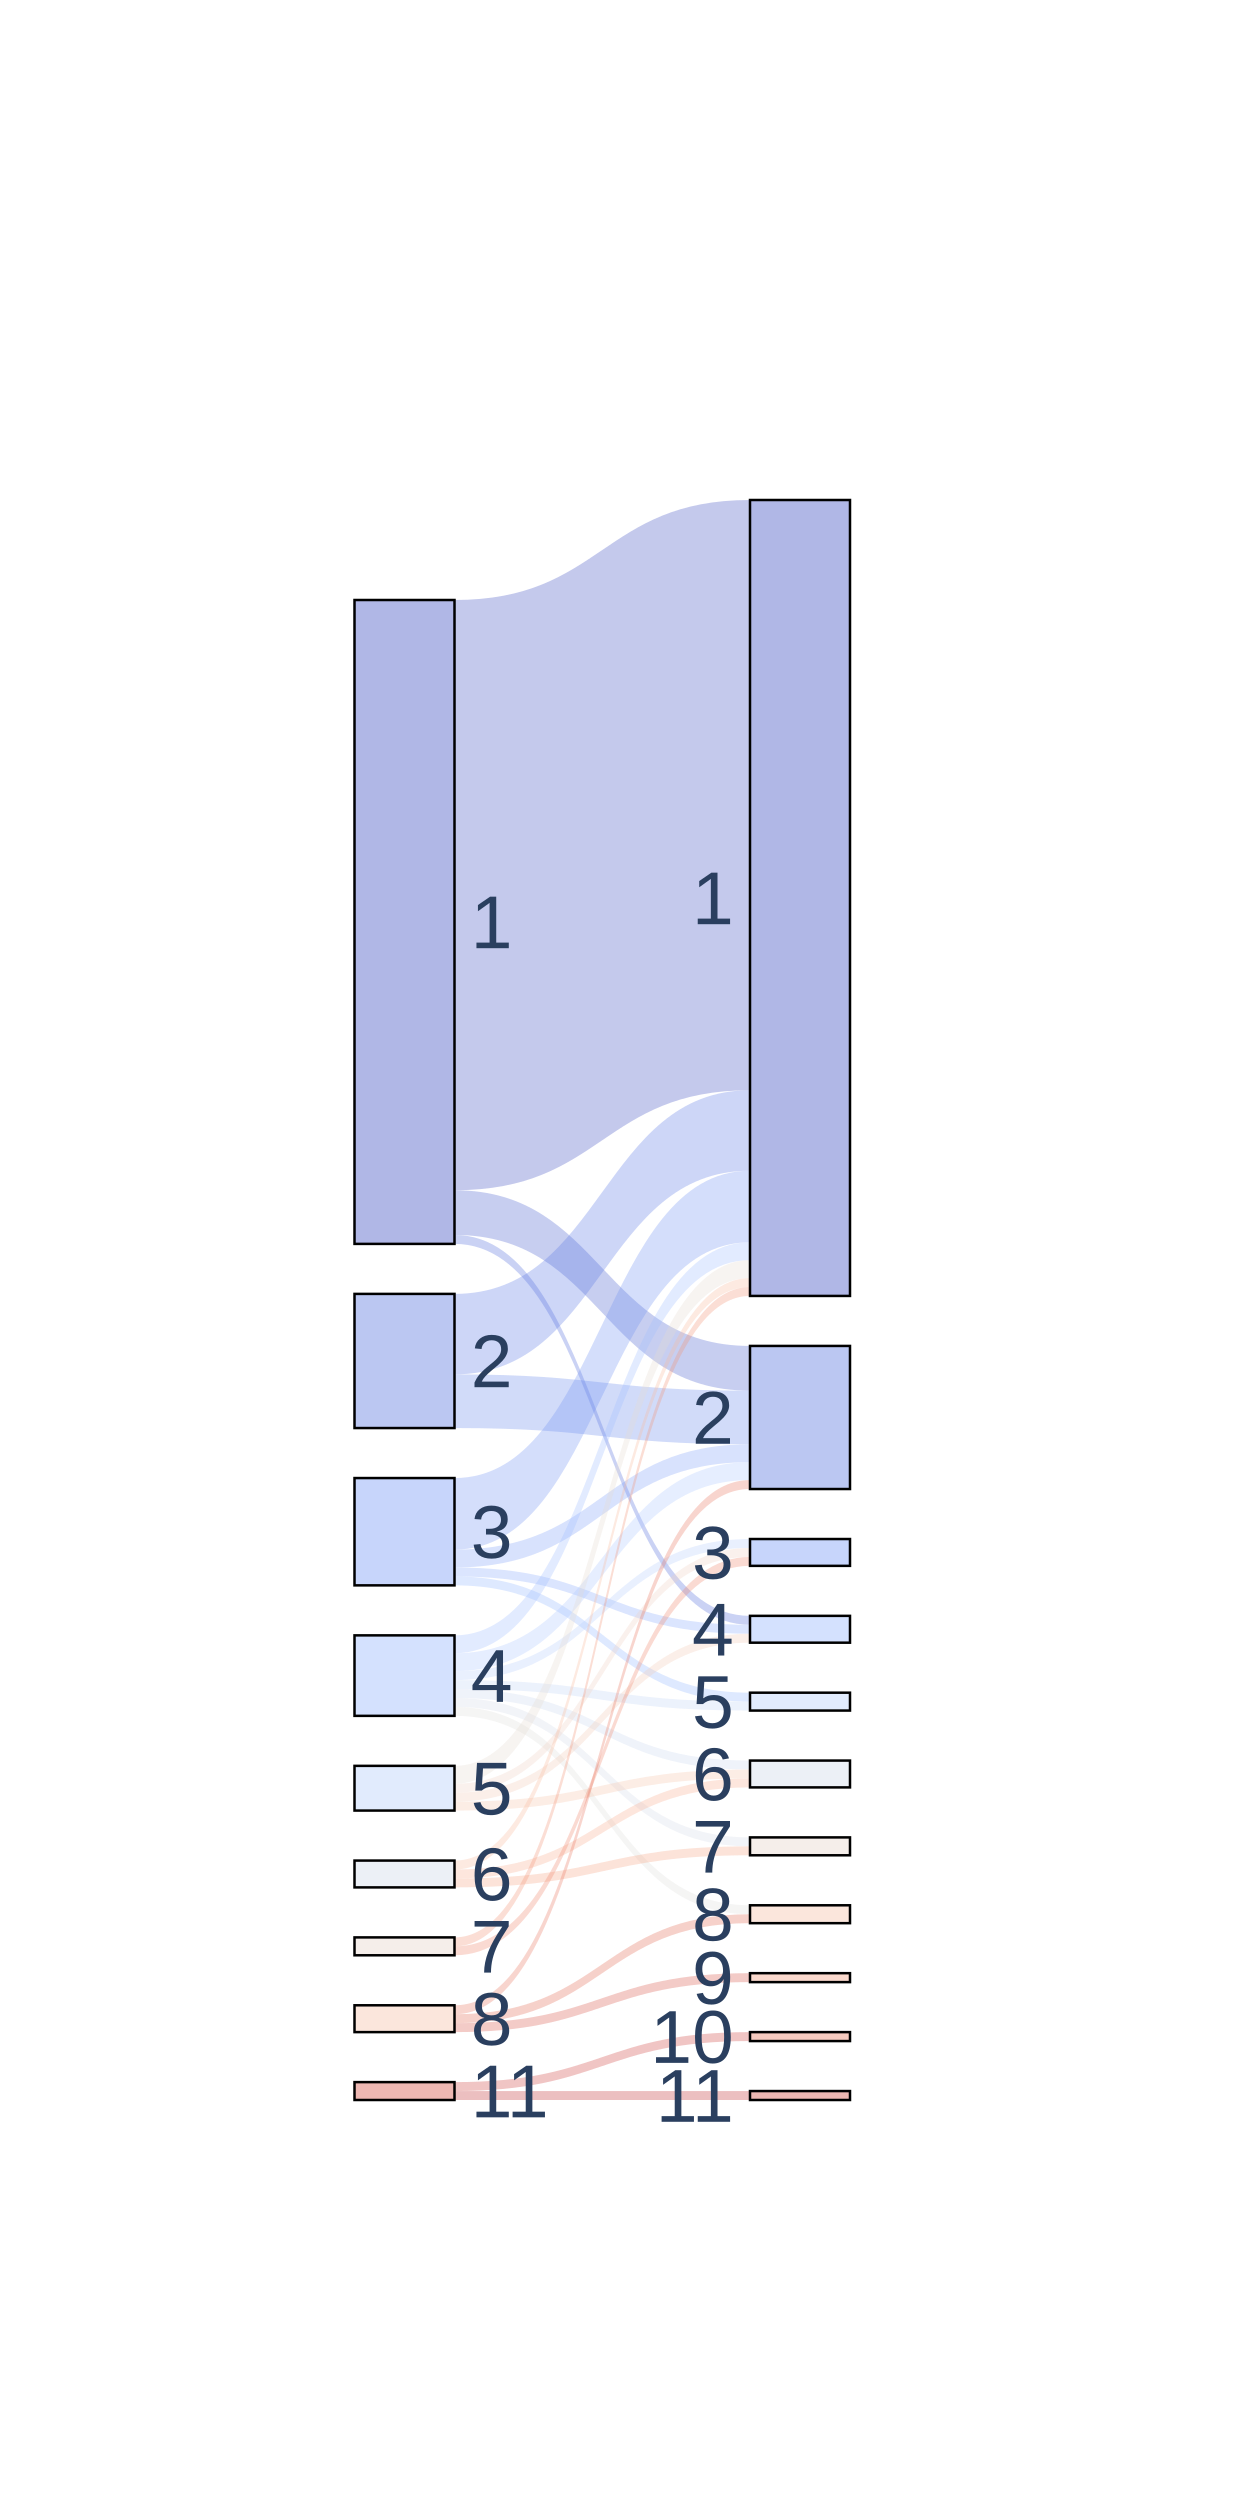
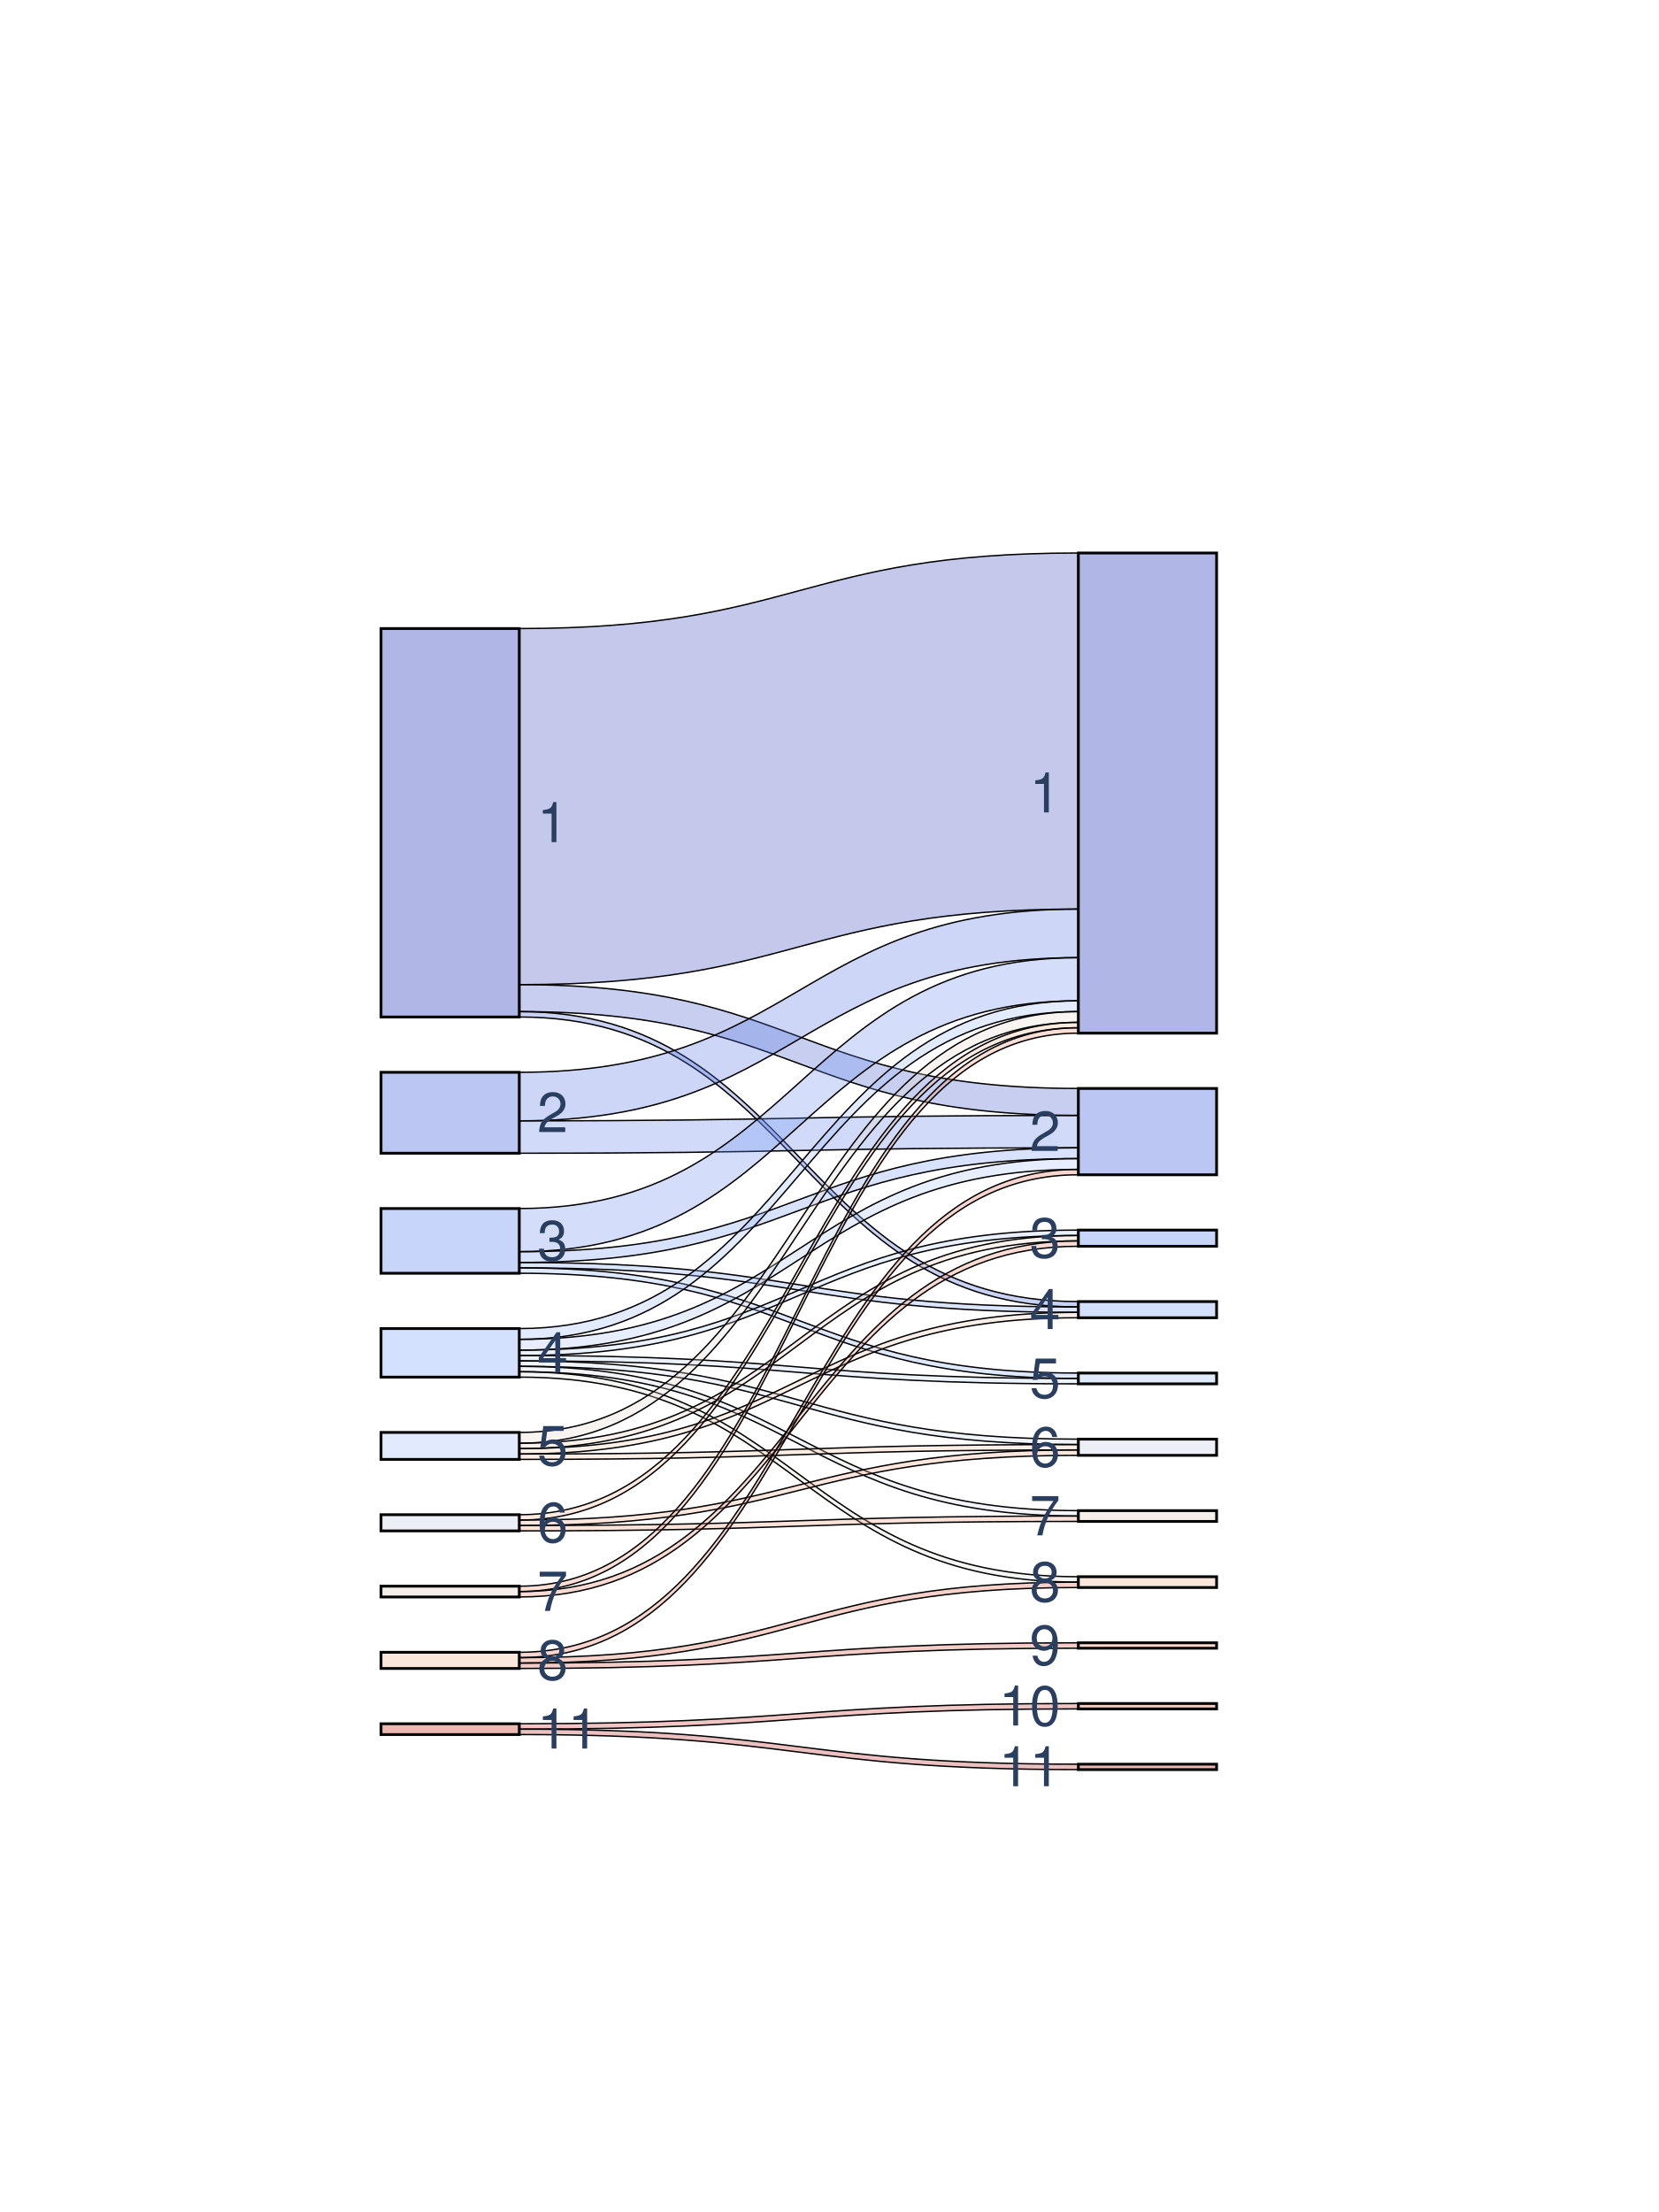
- <svg xmlns="http://www.w3.org/2000/svg" class="main-svg" width="250" height="500" style="" viewBox="0 0 250 500">
-   <rect x="0" y="0" width="250" height="500" style="fill: rgb(255, 255, 255); fill-opacity: 1;" />
-   <defs id="defs-0c3f54">
+ <svg xmlns="http://www.w3.org/2000/svg" class="main-svg" width="300" height="400" style="" viewBox="0 0 300 400">
+   <rect x="0" y="0" width="300" height="400" style="fill: rgb(255, 255, 255); fill-opacity: 1;" />
+   <defs id="defs-1bca4f">
    <g class="clips" />
    <g class="gradients" />
    <g class="patterns" />
  </defs>
  <g class="bglayer" />
  <g class="layer-below">
    <g class="imagelayer" />
    <g class="shapelayer" />
  </g>
  <g class="cartesianlayer" />
  <g class="polarlayer" />
  <g class="smithlayer" />
  <g class="ternarylayer" />
  <g class="geolayer" />
  <g class="funnelarealayer" />
  <g class="pielayer" />
  <g class="iciclelayer" />
  <g class="treemaplayer" />
  <g class="sunburstlayer" />
  <g class="glimages" />
  <g class="sankey" transform="translate(80,100)matrix(1 0 0 1 0 0)" style="box-sizing: content-box; position: absolute; left: 0px; shape-rendering: geometricprecision; pointer-events: none;">
    <g class="sankey-links" style="fill: none;">
-       <path class="sankey-link" d="M10.9,20C40.45,20 40.45,-6.394884621840902e-14 70,-6.394884621840902e-14L70,118.049C40.45,118.049 40.45,138.049 10.9,138.049Z" style="stroke: rgb(68, 68, 68); stroke-opacity: 1; fill: rgb(58, 76, 192); fill-opacity: 0.3; stroke-width: 0; opacity: 1;" />
-       <path class="sankey-link" d="M10.9,138.049C40.45,138.049 40.45,169.187 70,169.187L70,178.13C40.45,178.13 40.45,146.992 10.9,146.992Z" style="stroke: rgb(68, 68, 68); stroke-opacity: 1; fill: rgb(67, 90, 204); fill-opacity: 0.3; stroke-width: 0; opacity: 1;" />
-       <path class="sankey-link" d="M10.9,146.992C40.45,146.992 40.45,223.171 70,223.171L70,224.959C40.45,224.959 40.45,148.78 10.9,148.78Z" style="stroke: rgb(68, 68, 68); stroke-opacity: 1; fill: rgb(78, 105, 216); fill-opacity: 0.3; stroke-width: 0; opacity: 1;" />
-       <path class="sankey-link" d="M10.9,158.78C40.45,158.78 40.45,118.049 70,118.049L70,134.146C40.45,134.146 40.45,174.878 10.9,174.878Z" style="stroke: rgb(68, 68, 68); stroke-opacity: 1; fill: rgb(88, 118, 226); fill-opacity: 0.3; stroke-width: 0; opacity: 1;" />
-       <path class="sankey-link" d="M10.9,174.878C40.45,174.878 40.45,178.13 70,178.13L70,188.862C40.45,188.862 40.45,185.61 10.9,185.61Z" style="stroke: rgb(68, 68, 68); stroke-opacity: 1; fill: rgb(100, 133, 235); fill-opacity: 0.3; stroke-width: 0; opacity: 1;" />
-       <path class="sankey-link" d="M10.9,195.61C40.45,195.61 40.45,134.146 70,134.146L70,148.455C40.45,148.455 40.45,209.919 10.9,209.919Z" style="stroke: rgb(68, 68, 68); stroke-opacity: 1; fill: rgb(111, 145, 242); fill-opacity: 0.3; stroke-width: 0; opacity: 1;" />
-       <path class="sankey-link" d="M10.9,209.919C40.45,209.919 40.45,188.862 70,188.862L70,192.439C40.45,192.439 40.45,213.496 10.9,213.496Z" style="stroke: rgb(68, 68, 68); stroke-opacity: 1; fill: rgb(123, 158, 248); fill-opacity: 0.3; stroke-width: 0; opacity: 1;" />
-       <path class="sankey-link" d="M10.9,213.496C40.45,213.496 40.45,224.959 70,224.959L70,226.748C40.45,226.748 40.45,215.285 10.9,215.285Z" style="stroke: rgb(68, 68, 68); stroke-opacity: 1; fill: rgb(134, 169, 252); fill-opacity: 0.3; stroke-width: 0; opacity: 1;" />
-       <path class="sankey-link" d="M10.9,215.285C40.45,215.285 40.45,238.537 70,238.537L70,240.325C40.45,240.325 40.45,217.073 10.9,217.073Z" style="stroke: rgb(68, 68, 68); stroke-opacity: 1; fill: rgb(146, 180, 254); fill-opacity: 0.3; stroke-width: 0; opacity: 1;" />
-       <path class="sankey-link" d="M10.9,227.073C40.45,227.073 40.45,148.455 70,148.455L70,152.033C40.45,152.033 40.45,230.65 10.9,230.65Z" style="stroke: rgb(68, 68, 68); stroke-opacity: 1; fill: rgb(157, 189, 254); fill-opacity: 0.3; stroke-width: 0; opacity: 1;" />
-       <path class="sankey-link" d="M10.9,230.65C40.45,230.65 40.45,192.439 70,192.439L70,196.016C40.45,196.016 40.45,234.228 10.9,234.228Z" style="stroke: rgb(68, 68, 68); stroke-opacity: 1; fill: rgb(170, 198, 253); fill-opacity: 0.3; stroke-width: 0; opacity: 1;" />
-       <path class="sankey-link" d="M10.9,234.228C40.45,234.228 40.45,207.805 70,207.805L70,209.593C40.45,209.593 40.45,236.016 10.9,236.016Z" style="stroke: rgb(68, 68, 68); stroke-opacity: 1; fill: rgb(180, 205, 250); fill-opacity: 0.3; stroke-width: 0; opacity: 1;" />
-       <path class="sankey-link" d="M10.9,236.016C40.45,236.016 40.45,240.325 70,240.325L70,242.114C40.45,242.114 40.45,237.805 10.9,237.805Z" style="stroke: rgb(68, 68, 68); stroke-opacity: 1; fill: rgb(192, 211, 245); fill-opacity: 0.3; stroke-width: 0; opacity: 1;" />
-       <path class="sankey-link" d="M10.9,237.805C40.45,237.805 40.45,252.114 70,252.114L70,253.902C40.45,253.902 40.45,239.593 10.9,239.593Z" style="stroke: rgb(68, 68, 68); stroke-opacity: 1; fill: rgb(201, 215, 238); fill-opacity: 0.3; stroke-width: 0; opacity: 1;" />
-       <path class="sankey-link" d="M10.9,239.593C40.45,239.593 40.45,267.48 70,267.48L70,269.268C40.45,269.268 40.45,241.382 10.9,241.382Z" style="stroke: rgb(68, 68, 68); stroke-opacity: 1; fill: rgb(211, 219, 230); fill-opacity: 0.3; stroke-width: 0; opacity: 1;" />
-       <path class="sankey-link" d="M10.9,241.382C40.45,241.382 40.45,281.057 70,281.057L70,282.846C40.45,282.846 40.45,243.171 10.9,243.171Z" style="stroke: rgb(68, 68, 68); stroke-opacity: 1; fill: rgb(221, 220, 219); fill-opacity: 0.3; stroke-width: 0; opacity: 1;" />
-       <path class="sankey-link" d="M10.9,253.171C40.45,253.171 40.45,152.033 70,152.033L70,155.61C40.45,155.61 40.45,256.748 10.9,256.748Z" style="stroke: rgb(68, 68, 68); stroke-opacity: 1; fill: rgb(229, 216, 208); fill-opacity: 0.3; stroke-width: 0; opacity: 1;" />
-       <path class="sankey-link" d="M10.9,256.748C40.45,256.748 40.45,209.593 70,209.593L70,211.382C40.45,211.382 40.45,258.537 10.9,258.537Z" style="stroke: rgb(68, 68, 68); stroke-opacity: 1; fill: rgb(236, 209, 195); fill-opacity: 0.3; stroke-width: 0; opacity: 1;" />
-       <path class="sankey-link" d="M10.9,258.537C40.45,258.537 40.45,226.748 70,226.748L70,228.537C40.45,228.537 40.45,260.325 10.9,260.325Z" style="stroke: rgb(68, 68, 68); stroke-opacity: 1; fill: rgb(241, 202, 182); fill-opacity: 0.3; stroke-width: 0; opacity: 1;" />
-       <path class="sankey-link" d="M10.9,260.325C40.45,260.325 40.45,253.902 70,253.902L70,255.691C40.45,255.691 40.45,262.114 10.9,262.114Z" style="stroke: rgb(68, 68, 68); stroke-opacity: 1; fill: rgb(245, 193, 168); fill-opacity: 0.3; stroke-width: 0; opacity: 1;" />
-       <path class="sankey-link" d="M10.9,272.114C40.45,272.114 40.45,155.61 70,155.61L70,157.398C40.45,157.398 40.45,273.902 10.9,273.902Z" style="stroke: rgb(68, 68, 68); stroke-opacity: 1; fill: rgb(246, 183, 156); fill-opacity: 0.3; stroke-width: 0; opacity: 1;" />
-       <path class="sankey-link" d="M10.9,273.902C40.45,273.902 40.45,255.691 70,255.691L70,257.48C40.45,257.48 40.45,275.691 10.9,275.691Z" style="stroke: rgb(68, 68, 68); stroke-opacity: 1; fill: rgb(246, 171, 141); fill-opacity: 0.3; stroke-width: 0; opacity: 1;" />
-       <path class="sankey-link" d="M10.9,275.691C40.45,275.691 40.45,269.268 70,269.268L70,271.057C40.45,271.057 40.45,277.48 10.9,277.48Z" style="stroke: rgb(68, 68, 68); stroke-opacity: 1; fill: rgb(245, 160, 129); fill-opacity: 0.3; stroke-width: 0; opacity: 1;" />
-       <path class="sankey-link" d="M10.9,287.48C40.45,287.48 40.45,157.398 70,157.398L70,159.187C40.45,159.187 40.45,289.268 10.9,289.268Z" style="stroke: rgb(68, 68, 68); stroke-opacity: 1; fill: rgb(242, 145, 115); fill-opacity: 0.3; stroke-width: 0; opacity: 1;" />
-       <path class="sankey-link" d="M10.9,289.268C40.45,289.268 40.45,211.382 70,211.382L70,213.171C40.45,213.171 40.45,291.057 10.9,291.057Z" style="stroke: rgb(68, 68, 68); stroke-opacity: 1; fill: rgb(237, 132, 103); fill-opacity: 0.3; stroke-width: 0; opacity: 1;" />
-       <path class="sankey-link" d="M10.9,301.057C40.45,301.057 40.45,196.016 70,196.016L70,197.805C40.45,197.805 40.45,302.846 10.9,302.846Z" style="stroke: rgb(68, 68, 68); stroke-opacity: 1; fill: rgb(230, 116, 90); fill-opacity: 0.3; stroke-width: 0; opacity: 1;" />
-       <path class="sankey-link" d="M10.9,302.846C40.45,302.846 40.45,282.846 70,282.846L70,284.634C40.45,284.634 40.45,304.634 10.9,304.634Z" style="stroke: rgb(68, 68, 68); stroke-opacity: 1; fill: rgb(223, 100, 79); fill-opacity: 0.3; stroke-width: 0; opacity: 1;" />
-       <path class="sankey-link" d="M10.9,304.634C40.45,304.634 40.45,294.634 70,294.634L70,296.423C40.45,296.423 40.45,306.423 10.9,306.423Z" style="stroke: rgb(68, 68, 68); stroke-opacity: 1; fill: rgb(214, 82, 67); fill-opacity: 0.3; stroke-width: 0; opacity: 1;" />
-       <path class="sankey-link" d="M10.9,316.423C40.45,316.423 40.45,306.423 70,306.423L70,308.211C40.45,308.211 40.45,318.211 10.9,318.211Z" style="stroke: rgb(68, 68, 68); stroke-opacity: 1; fill: rgb(204, 63, 57); fill-opacity: 0.3; stroke-width: 0; opacity: 1;" />
-       <path class="sankey-link" d="M10.9,318.211C40.45,318.211 40.45,318.211 70,318.211L70,320C40.45,320 40.45,320 10.9,320Z" style="stroke: rgb(68, 68, 68); stroke-opacity: 1; fill: rgb(191, 40, 46); fill-opacity: 0.3; stroke-width: 0; opacity: 1;" />
+       <path class="sankey-link" d="M13.9,13.662C64.45,13.662 64.45,1.2079226507921703e-13 115,1.2079226507921703e-13L115,64.39C64.45,64.39 64.45,78.052 13.9,78.052Z" style="stroke: rgb(0, 0, 0); stroke-opacity: 1; fill: rgb(58, 76, 192); fill-opacity: 0.3; stroke-width: 0.25; opacity: 1;" />
+       <path class="sankey-link" d="M13.9,78.052C64.45,78.052 64.45,96.829 115,96.829L115,101.707C64.45,101.707 64.45,82.93 13.9,82.93Z" style="stroke: rgb(0, 0, 0); stroke-opacity: 1; fill: rgb(67, 90, 204); fill-opacity: 0.3; stroke-width: 0.25; opacity: 1;" />
+       <path class="sankey-link" d="M13.9,82.93C64.45,82.93 64.45,135.366 115,135.366L115,136.341C64.45,136.341 64.45,83.906 13.9,83.906Z" style="stroke: rgb(0, 0, 0); stroke-opacity: 1; fill: rgb(78, 105, 216); fill-opacity: 0.3; stroke-width: 0.25; opacity: 1;" />
+       <path class="sankey-link" d="M13.9,93.906C64.45,93.906 64.45,64.39 115,64.39L115,73.171C64.45,73.171 64.45,102.686 13.9,102.686Z" style="stroke: rgb(0, 0, 0); stroke-opacity: 1; fill: rgb(88, 118, 226); fill-opacity: 0.3; stroke-width: 0.25; opacity: 1;" />
+       <path class="sankey-link" d="M13.9,102.686C64.45,102.686 64.45,101.707 115,101.707L115,107.561C64.45,107.561 64.45,108.54 13.9,108.54Z" style="stroke: rgb(0, 0, 0); stroke-opacity: 1; fill: rgb(100, 133, 235); fill-opacity: 0.3; stroke-width: 0.25; opacity: 1;" />
+       <path class="sankey-link" d="M13.9,118.54C64.45,118.54 64.45,73.171 115,73.171L115,80.976C64.45,80.976 64.45,126.345 13.9,126.345Z" style="stroke: rgb(0, 0, 0); stroke-opacity: 1; fill: rgb(111, 145, 242); fill-opacity: 0.3; stroke-width: 0.25; opacity: 1;" />
+       <path class="sankey-link" d="M13.9,126.345C64.45,126.345 64.45,107.561 115,107.561L115,109.512C64.45,109.512 64.45,128.296 13.9,128.296Z" style="stroke: rgb(0, 0, 0); stroke-opacity: 1; fill: rgb(123, 158, 248); fill-opacity: 0.3; stroke-width: 0.25; opacity: 1;" />
+       <path class="sankey-link" d="M13.9,128.296C64.45,128.296 64.45,136.341 115,136.341L115,137.317C64.45,137.317 64.45,129.272 13.9,129.272Z" style="stroke: rgb(0, 0, 0); stroke-opacity: 1; fill: rgb(134, 169, 252); fill-opacity: 0.3; stroke-width: 0.25; opacity: 1;" />
+       <path class="sankey-link" d="M13.9,129.272C64.45,129.272 64.45,148.293 115,148.293L115,149.268C64.45,149.268 64.45,130.247 13.9,130.247Z" style="stroke: rgb(0, 0, 0); stroke-opacity: 1; fill: rgb(146, 180, 254); fill-opacity: 0.3; stroke-width: 0.25; opacity: 1;" />
+       <path class="sankey-link" d="M13.9,140.247C64.45,140.247 64.45,80.976 115,80.976L115,82.927C64.45,82.927 64.45,142.199 13.9,142.199Z" style="stroke: rgb(0, 0, 0); stroke-opacity: 1; fill: rgb(157, 189, 254); fill-opacity: 0.3; stroke-width: 0.25; opacity: 1;" />
+       <path class="sankey-link" d="M13.9,142.199C64.45,142.199 64.45,109.512 115,109.512L115,111.463C64.45,111.463 64.45,144.15 13.9,144.15Z" style="stroke: rgb(0, 0, 0); stroke-opacity: 1; fill: rgb(170, 198, 253); fill-opacity: 0.3; stroke-width: 0.25; opacity: 1;" />
+       <path class="sankey-link" d="M13.9,144.15C64.45,144.15 64.45,122.439 115,122.439L115,123.415C64.45,123.415 64.45,145.125 13.9,145.125Z" style="stroke: rgb(0, 0, 0); stroke-opacity: 1; fill: rgb(180, 205, 250); fill-opacity: 0.3; stroke-width: 0.25; opacity: 1;" />
+       <path class="sankey-link" d="M13.9,145.125C64.45,145.125 64.45,149.268 115,149.268L115,150.244C64.45,150.244 64.45,146.101 13.9,146.101Z" style="stroke: rgb(0, 0, 0); stroke-opacity: 1; fill: rgb(192, 211, 245); fill-opacity: 0.3; stroke-width: 0.25; opacity: 1;" />
+       <path class="sankey-link" d="M13.9,146.101C64.45,146.101 64.45,160.244 115,160.244L115,161.22C64.45,161.22 64.45,147.077 13.9,147.077Z" style="stroke: rgb(0, 0, 0); stroke-opacity: 1; fill: rgb(201, 215, 238); fill-opacity: 0.3; stroke-width: 0.25; opacity: 1;" />
+       <path class="sankey-link" d="M13.9,147.077C64.45,147.077 64.45,173.171 115,173.171L115,174.146C64.45,174.146 64.45,148.052 13.9,148.052Z" style="stroke: rgb(0, 0, 0); stroke-opacity: 1; fill: rgb(211, 219, 230); fill-opacity: 0.3; stroke-width: 0.25; opacity: 1;" />
+       <path class="sankey-link" d="M13.9,148.052C64.45,148.052 64.45,185.122 115,185.122L115,186.098C64.45,186.098 64.45,149.028 13.9,149.028Z" style="stroke: rgb(0, 0, 0); stroke-opacity: 1; fill: rgb(221, 220, 219); fill-opacity: 0.3; stroke-width: 0.25; opacity: 1;" />
+       <path class="sankey-link" d="M13.9,159.028C64.45,159.028 64.45,82.927 115,82.927L115,84.878C64.45,84.878 64.45,160.979 13.9,160.979Z" style="stroke: rgb(0, 0, 0); stroke-opacity: 1; fill: rgb(229, 216, 208); fill-opacity: 0.3; stroke-width: 0.25; opacity: 1;" />
+       <path class="sankey-link" d="M13.9,160.979C64.45,160.979 64.45,123.415 115,123.415L115,124.39C64.45,124.39 64.45,161.955 13.9,161.955Z" style="stroke: rgb(0, 0, 0); stroke-opacity: 1; fill: rgb(236, 209, 195); fill-opacity: 0.3; stroke-width: 0.25; opacity: 1;" />
+       <path class="sankey-link" d="M13.9,161.955C64.45,161.955 64.45,137.317 115,137.317L115,138.293C64.45,138.293 64.45,162.93 13.9,162.93Z" style="stroke: rgb(0, 0, 0); stroke-opacity: 1; fill: rgb(241, 202, 182); fill-opacity: 0.3; stroke-width: 0.25; opacity: 1;" />
+       <path class="sankey-link" d="M13.9,162.93C64.45,162.93 64.45,161.22 115,161.22L115,162.195C64.45,162.195 64.45,163.906 13.9,163.906Z" style="stroke: rgb(0, 0, 0); stroke-opacity: 1; fill: rgb(245, 193, 168); fill-opacity: 0.3; stroke-width: 0.25; opacity: 1;" />
+       <path class="sankey-link" d="M13.9,173.906C64.45,173.906 64.45,84.878 115,84.878L115,85.854C64.45,85.854 64.45,174.881 13.9,174.881Z" style="stroke: rgb(0, 0, 0); stroke-opacity: 1; fill: rgb(246, 183, 156); fill-opacity: 0.3; stroke-width: 0.25; opacity: 1;" />
+       <path class="sankey-link" d="M13.9,174.881C64.45,174.881 64.45,162.195 115,162.195L115,163.171C64.45,163.171 64.45,175.857 13.9,175.857Z" style="stroke: rgb(0, 0, 0); stroke-opacity: 1; fill: rgb(246, 171, 141); fill-opacity: 0.3; stroke-width: 0.25; opacity: 1;" />
+       <path class="sankey-link" d="M13.9,175.857C64.45,175.857 64.45,174.146 115,174.146L115,175.122C64.45,175.122 64.45,176.833 13.9,176.833Z" style="stroke: rgb(0, 0, 0); stroke-opacity: 1; fill: rgb(245, 160, 129); fill-opacity: 0.3; stroke-width: 0.25; opacity: 1;" />
+       <path class="sankey-link" d="M13.9,186.833C64.45,186.833 64.45,85.854 115,85.854L115,86.829C64.45,86.829 64.45,187.808 13.9,187.808Z" style="stroke: rgb(0, 0, 0); stroke-opacity: 1; fill: rgb(242, 145, 115); fill-opacity: 0.3; stroke-width: 0.25; opacity: 1;" />
+       <path class="sankey-link" d="M13.9,187.808C64.45,187.808 64.45,124.39 115,124.39L115,125.366C64.45,125.366 64.45,188.784 13.9,188.784Z" style="stroke: rgb(0, 0, 0); stroke-opacity: 1; fill: rgb(237, 132, 103); fill-opacity: 0.3; stroke-width: 0.25; opacity: 1;" />
+       <path class="sankey-link" d="M13.9,198.784C64.45,198.784 64.45,111.463 115,111.463L115,112.439C64.45,112.439 64.45,199.759 13.9,199.759Z" style="stroke: rgb(0, 0, 0); stroke-opacity: 1; fill: rgb(230, 116, 90); fill-opacity: 0.3; stroke-width: 0.25; opacity: 1;" />
+       <path class="sankey-link" d="M13.9,199.759C64.45,199.759 64.45,186.098 115,186.098L115,187.073C64.45,187.073 64.45,200.735 13.9,200.735Z" style="stroke: rgb(0, 0, 0); stroke-opacity: 1; fill: rgb(223, 100, 79); fill-opacity: 0.3; stroke-width: 0.25; opacity: 1;" />
+       <path class="sankey-link" d="M13.9,200.735C64.45,200.735 64.45,197.073 115,197.073L115,198.049C64.45,198.049 64.45,201.711 13.9,201.711Z" style="stroke: rgb(0, 0, 0); stroke-opacity: 1; fill: rgb(214, 82, 67); fill-opacity: 0.3; stroke-width: 0.25; opacity: 1;" />
+       <path class="sankey-link" d="M13.9,211.711C64.45,211.711 64.45,208.049 115,208.049L115,209.024C64.45,209.024 64.45,212.686 13.9,212.686Z" style="stroke: rgb(0, 0, 0); stroke-opacity: 1; fill: rgb(204, 63, 57); fill-opacity: 0.3; stroke-width: 0.25; opacity: 1;" />
+       <path class="sankey-link" d="M13.9,212.686C64.45,212.686 64.45,219.024 115,219.024L115,220C64.45,220 64.45,213.662 13.9,213.662Z" style="stroke: rgb(0, 0, 0); stroke-opacity: 1; fill: rgb(191, 40, 46); fill-opacity: 0.3; stroke-width: 0.25; opacity: 1;" />
    </g>
    <g class="sankey-node-set" style="cursor: move;">
-       <g class="sankey-node" transform="translate(-9.100,20.000)" style="opacity: 1;">
-         <rect class="node-rect" width="20" height="128.78" style="stroke-width: 0.5; stroke: rgb(0, 0, 0); stroke-opacity: 1; fill: rgb(58, 76, 192); fill-opacity: 0.4;" />
-         <text class="node-label" data-notex="1" x="0" y="0" text-anchor="start" transform="translate(23.25,69.64024)" style="cursor: default; font-family: Arial; font-size: 15px; fill: rgb(42, 63, 95); fill-opacity: 1; text-shadow: rgb(255, 255, 255) 1px 1px 1px, rgb(255, 255, 255) -1px -1px 1px, rgb(255, 255, 255) 1px -1px 1px, rgb(255, 255, 255) -1px 1px 1px; white-space: pre;">1</text>
+       <g class="sankey-node" transform="translate(-11.100,13.662)" style="opacity: 1;">
+         <rect class="node-rect" width="25" height="70.244" style="stroke-width: 0.5; stroke: rgb(0, 0, 0); stroke-opacity: 1; fill: rgb(58, 76, 192); fill-opacity: 0.4;" />
+         <text class="node-label" data-notex="1" x="0" y="0" text-anchor="start" transform="translate(28.25,38.62195)" style="cursor: default; font-family: Helvetica; font-size: 10px; fill: rgb(42, 63, 95); fill-opacity: 1; white-space: pre; text-shadow: white 1px 1px 1px, white -1px -1px 1px, white 1px -1px 1px, white -1px 1px 1px;">1</text>
      </g>
-       <g class="sankey-node" transform="translate(-9.100,158.780)" style="opacity: 1;">
-         <rect class="node-rect" width="20" height="26.829" style="stroke-width: 0.5; stroke: rgb(0, 0, 0); stroke-opacity: 1; fill: rgb(86, 115, 224); fill-opacity: 0.4;" />
-         <text class="node-label" data-notex="1" x="0" y="0" text-anchor="start" transform="translate(23.25,18.66463)" style="cursor: default; font-family: Arial; font-size: 15px; fill: rgb(42, 63, 95); fill-opacity: 1; text-shadow: rgb(255, 255, 255) 1px 1px 1px, rgb(255, 255, 255) -1px -1px 1px, rgb(255, 255, 255) 1px -1px 1px, rgb(255, 255, 255) -1px 1px 1px; white-space: pre;">2</text>
+       <g class="sankey-node" transform="translate(-11.100,93.906)" style="opacity: 1;">
+         <rect class="node-rect" width="25" height="14.634" style="stroke-width: 0.5; stroke: rgb(0, 0, 0); stroke-opacity: 1; fill: rgb(86, 115, 224); fill-opacity: 0.4;" />
+         <text class="node-label" data-notex="1" x="0" y="0" text-anchor="start" transform="translate(28.25,10.81707)" style="cursor: default; font-family: Helvetica; font-size: 10px; fill: rgb(42, 63, 95); fill-opacity: 1; white-space: pre; text-shadow: white 1px 1px 1px, white -1px -1px 1px, white 1px -1px 1px, white -1px 1px 1px;">2</text>
      </g>
-       <g class="sankey-node" transform="translate(-9.100,195.610)" style="opacity: 1;">
-         <rect class="node-rect" width="20" height="21.463" style="stroke-width: 0.5; stroke: rgb(0, 0, 0); stroke-opacity: 1; fill: rgb(116, 151, 245); fill-opacity: 0.4;" />
-         <text class="node-label" data-notex="1" x="0" y="0" text-anchor="start" transform="translate(23.25,15.98171)" style="cursor: default; font-family: Arial; font-size: 15px; fill: rgb(42, 63, 95); fill-opacity: 1; text-shadow: rgb(255, 255, 255) 1px 1px 1px, rgb(255, 255, 255) -1px -1px 1px, rgb(255, 255, 255) 1px -1px 1px, rgb(255, 255, 255) -1px 1px 1px; white-space: pre;">3</text>
+       <g class="sankey-node" transform="translate(-11.100,118.540)" style="opacity: 1;">
+         <rect class="node-rect" width="25" height="11.707" style="stroke-width: 0.5; stroke: rgb(0, 0, 0); stroke-opacity: 1; fill: rgb(116, 151, 245); fill-opacity: 0.4;" />
+         <text class="node-label" data-notex="1" x="0" y="0" text-anchor="start" transform="translate(28.25,9.353659)" style="cursor: default; font-family: Helvetica; font-size: 10px; fill: rgb(42, 63, 95); fill-opacity: 1; white-space: pre; text-shadow: white 1px 1px 1px, white -1px -1px 1px, white 1px -1px 1px, white -1px 1px 1px;">3</text>
      </g>
-       <g class="sankey-node" transform="translate(-9.100,227.073)" style="opacity: 1;">
-         <rect class="node-rect" width="20" height="16.098" style="stroke-width: 0.5; stroke: rgb(0, 0, 0); stroke-opacity: 1; fill: rgb(148, 181, 254); fill-opacity: 0.4;" />
-         <text class="node-label" data-notex="1" x="0" y="0" text-anchor="start" transform="translate(23.25,13.29878)" style="cursor: default; font-family: Arial; font-size: 15px; fill: rgb(42, 63, 95); fill-opacity: 1; text-shadow: rgb(255, 255, 255) 1px 1px 1px, rgb(255, 255, 255) -1px -1px 1px, rgb(255, 255, 255) 1px -1px 1px, rgb(255, 255, 255) -1px 1px 1px; white-space: pre;">4</text>
+       <g class="sankey-node" transform="translate(-11.100,140.247)" style="opacity: 1;">
+         <rect class="node-rect" width="25" height="8.78" style="stroke-width: 0.5; stroke: rgb(0, 0, 0); stroke-opacity: 1; fill: rgb(148, 181, 254); fill-opacity: 0.4;" />
+         <text class="node-label" data-notex="1" x="0" y="0" text-anchor="start" transform="translate(28.25,7.890244)" style="cursor: default; font-family: Helvetica; font-size: 10px; fill: rgb(42, 63, 95); fill-opacity: 1; white-space: pre; text-shadow: white 1px 1px 1px, white -1px -1px 1px, white 1px -1px 1px, white -1px 1px 1px;">4</text>
      </g>
-       <g class="sankey-node" transform="translate(-9.100,253.171)" style="opacity: 1;">
-         <rect class="node-rect" width="20" height="8.943" style="stroke-width: 0.5; stroke: rgb(0, 0, 0); stroke-opacity: 1; fill: rgb(180, 205, 250); fill-opacity: 0.4;" />
-         <text class="node-label" data-notex="1" x="0" y="0" text-anchor="start" transform="translate(23.25,9.721545)" style="cursor: default; font-family: Arial; font-size: 15px; fill: rgb(42, 63, 95); fill-opacity: 1; text-shadow: rgb(255, 255, 255) 1px 1px 1px, rgb(255, 255, 255) -1px -1px 1px, rgb(255, 255, 255) 1px -1px 1px, rgb(255, 255, 255) -1px 1px 1px; white-space: pre;">5</text>
+       <g class="sankey-node" transform="translate(-11.100,159.028)" style="opacity: 1;">
+         <rect class="node-rect" width="25" height="4.878" style="stroke-width: 0.5; stroke: rgb(0, 0, 0); stroke-opacity: 1; fill: rgb(180, 205, 250); fill-opacity: 0.4;" />
+         <text class="node-label" data-notex="1" x="0" y="0" text-anchor="start" transform="translate(28.25,5.939024)" style="cursor: default; font-family: Helvetica; font-size: 10px; fill: rgb(42, 63, 95); fill-opacity: 1; white-space: pre; text-shadow: white 1px 1px 1px, white -1px -1px 1px, white 1px -1px 1px, white -1px 1px 1px;">5</text>
      </g>
-       <g class="sankey-node" transform="translate(-9.100,272.114)" style="opacity: 1;">
-         <rect class="node-rect" width="20" height="5.366" style="stroke-width: 0.5; stroke: rgb(0, 0, 0); stroke-opacity: 1; fill: rgb(208, 218, 233); fill-opacity: 0.4;" />
-         <text class="node-label" data-notex="1" x="0" y="0" text-anchor="start" transform="translate(23.25,7.932927)" style="cursor: default; font-family: Arial; font-size: 15px; fill: rgb(42, 63, 95); fill-opacity: 1; text-shadow: rgb(255, 255, 255) 1px 1px 1px, rgb(255, 255, 255) -1px -1px 1px, rgb(255, 255, 255) 1px -1px 1px, rgb(255, 255, 255) -1px 1px 1px; white-space: pre;">6</text>
+       <g class="sankey-node" transform="translate(-11.100,173.906)" style="opacity: 1;">
+         <rect class="node-rect" width="25" height="2.927" style="stroke-width: 0.5; stroke: rgb(0, 0, 0); stroke-opacity: 1; fill: rgb(208, 218, 233); fill-opacity: 0.4;" />
+         <text class="node-label" data-notex="1" x="0" y="0" text-anchor="start" transform="translate(28.25,4.963415)" style="cursor: default; font-family: Helvetica; font-size: 10px; fill: rgb(42, 63, 95); fill-opacity: 1; white-space: pre; text-shadow: white 1px 1px 1px, white -1px -1px 1px, white 1px -1px 1px, white -1px 1px 1px;">6</text>
      </g>
-       <g class="sankey-node" transform="translate(-9.100,287.480)" style="opacity: 1;">
-         <rect class="node-rect" width="20" height="3.577" style="stroke-width: 0.5; stroke: rgb(0, 0, 0); stroke-opacity: 1; fill: rgb(231, 214, 204); fill-opacity: 0.4;" />
-         <text class="node-label" data-notex="1" x="0" y="0" text-anchor="start" transform="translate(23.25,7.038618)" style="cursor: default; font-family: Arial; font-size: 15px; fill: rgb(42, 63, 95); fill-opacity: 1; text-shadow: rgb(255, 255, 255) 1px 1px 1px, rgb(255, 255, 255) -1px -1px 1px, rgb(255, 255, 255) 1px -1px 1px, rgb(255, 255, 255) -1px 1px 1px; white-space: pre;">7</text>
+       <g class="sankey-node" transform="translate(-11.100,186.833)" style="opacity: 1;">
+         <rect class="node-rect" width="25" height="1.951" style="stroke-width: 0.5; stroke: rgb(0, 0, 0); stroke-opacity: 1; fill: rgb(231, 214, 204); fill-opacity: 0.4;" />
+         <text class="node-label" data-notex="1" x="0" y="0" text-anchor="start" transform="translate(28.25,4.47561)" style="cursor: default; font-family: Helvetica; font-size: 10px; fill: rgb(42, 63, 95); fill-opacity: 1; white-space: pre; text-shadow: white 1px 1px 1px, white -1px -1px 1px, white 1px -1px 1px, white -1px 1px 1px;">7</text>
      </g>
-       <g class="sankey-node" transform="translate(-9.100,301.057)" style="opacity: 1;">
-         <rect class="node-rect" width="20" height="5.366" style="stroke-width: 0.5; stroke: rgb(0, 0, 0); stroke-opacity: 1; fill: rgb(245, 193, 168); fill-opacity: 0.4;" />
-         <text class="node-label" data-notex="1" x="0" y="0" text-anchor="start" transform="translate(23.25,7.932927)" style="cursor: default; font-family: Arial; font-size: 15px; fill: rgb(42, 63, 95); fill-opacity: 1; text-shadow: rgb(255, 255, 255) 1px 1px 1px, rgb(255, 255, 255) -1px -1px 1px, rgb(255, 255, 255) 1px -1px 1px, rgb(255, 255, 255) -1px 1px 1px; white-space: pre;">8</text>
+       <g class="sankey-node" transform="translate(-11.100,198.784)" style="opacity: 1;">
+         <rect class="node-rect" width="25" height="2.927" style="stroke-width: 0.5; stroke: rgb(0, 0, 0); stroke-opacity: 1; fill: rgb(245, 193, 168); fill-opacity: 0.4;" />
+         <text class="node-label" data-notex="1" x="0" y="0" text-anchor="start" transform="translate(28.25,4.963415)" style="cursor: default; font-family: Helvetica; font-size: 10px; fill: rgb(42, 63, 95); fill-opacity: 1; white-space: pre; text-shadow: white 1px 1px 1px, white -1px -1px 1px, white 1px -1px 1px, white -1px 1px 1px;">8</text>
      </g>
-       <g class="sankey-node" transform="translate(-9.100,316.423)" style="opacity: 1;">
-         <rect class="node-rect" width="20" height="3.577" style="stroke-width: 0.5; stroke: rgb(0, 0, 0); stroke-opacity: 1; fill: rgb(211, 77, 64); fill-opacity: 0.4;" />
-         <text class="node-label" data-notex="1" x="0" y="0" text-anchor="start" transform="translate(23.25,7.038618)" style="cursor: default; font-family: Arial; font-size: 15px; fill: rgb(42, 63, 95); fill-opacity: 1; text-shadow: rgb(255, 255, 255) 1px 1px 1px, rgb(255, 255, 255) -1px -1px 1px, rgb(255, 255, 255) 1px -1px 1px, rgb(255, 255, 255) -1px 1px 1px; white-space: pre;">11</text>
+       <g class="sankey-node" transform="translate(-11.100,211.711)" style="opacity: 1;">
+         <rect class="node-rect" width="25" height="1.951" style="stroke-width: 0.5; stroke: rgb(0, 0, 0); stroke-opacity: 1; fill: rgb(211, 77, 64); fill-opacity: 0.4;" />
+         <text class="node-label" data-notex="1" x="0" y="0" text-anchor="start" transform="translate(28.25,4.47561)" style="cursor: default; font-family: Helvetica; font-size: 10px; fill: rgb(42, 63, 95); fill-opacity: 1; white-space: pre; text-shadow: white 1px 1px 1px, white -1px -1px 1px, white 1px -1px 1px, white -1px 1px 1px;">11</text>
      </g>
-       <g class="sankey-node" transform="translate(70.000,-0.000)" style="opacity: 1;">
-         <rect class="node-rect" width="20" height="159.187" style="stroke-width: 0.5; stroke: rgb(0, 0, 0); stroke-opacity: 1; fill: rgb(58, 76, 192); fill-opacity: 0.4;" />
-         <text class="node-label" data-notex="1" x="0" y="0" text-anchor="end" transform="translate(-3.25,84.8435)" style="cursor: default; font-family: Arial; font-size: 15px; fill: rgb(42, 63, 95); fill-opacity: 1; text-shadow: rgb(255, 255, 255) 1px 1px 1px, rgb(255, 255, 255) -1px -1px 1px, rgb(255, 255, 255) 1px -1px 1px, rgb(255, 255, 255) -1px 1px 1px; white-space: pre;">1</text>
+       <g class="sankey-node" transform="translate(115.000,0.000)" style="opacity: 1;">
+         <rect class="node-rect" width="25" height="86.829" style="stroke-width: 0.5; stroke: rgb(0, 0, 0); stroke-opacity: 1; fill: rgb(58, 76, 192); fill-opacity: 0.4;" />
+         <text class="node-label" data-notex="1" x="0" y="0" text-anchor="end" transform="translate(-3.25,46.91463)" style="cursor: default; font-family: Helvetica; font-size: 10px; fill: rgb(42, 63, 95); fill-opacity: 1; white-space: pre; text-shadow: white 1px 1px 1px, white -1px -1px 1px, white 1px -1px 1px, white -1px 1px 1px;">1</text>
      </g>
-       <g class="sankey-node" transform="translate(70.000,169.187)" style="opacity: 1;">
-         <rect class="node-rect" width="20" height="28.618" style="stroke-width: 0.5; stroke: rgb(0, 0, 0); stroke-opacity: 1; fill: rgb(86, 115, 224); fill-opacity: 0.4;" />
-         <text class="node-label" data-notex="1" x="0" y="0" text-anchor="end" transform="translate(-3.25,19.55894)" style="cursor: default; font-family: Arial; font-size: 15px; fill: rgb(42, 63, 95); fill-opacity: 1; text-shadow: rgb(255, 255, 255) 1px 1px 1px, rgb(255, 255, 255) -1px -1px 1px, rgb(255, 255, 255) 1px -1px 1px, rgb(255, 255, 255) -1px 1px 1px; white-space: pre;">2</text>
+       <g class="sankey-node" transform="translate(115.000,96.829)" style="opacity: 1;">
+         <rect class="node-rect" width="25" height="15.61" style="stroke-width: 0.5; stroke: rgb(0, 0, 0); stroke-opacity: 1; fill: rgb(86, 115, 224); fill-opacity: 0.4;" />
+         <text class="node-label" data-notex="1" x="0" y="0" text-anchor="end" transform="translate(-3.25,11.30488)" style="cursor: default; font-family: Helvetica; font-size: 10px; fill: rgb(42, 63, 95); fill-opacity: 1; white-space: pre; text-shadow: white 1px 1px 1px, white -1px -1px 1px, white 1px -1px 1px, white -1px 1px 1px;">2</text>
      </g>
-       <g class="sankey-node" transform="translate(70.000,207.805)" style="opacity: 1;">
-         <rect class="node-rect" width="20" height="5.366" style="stroke-width: 0.5; stroke: rgb(0, 0, 0); stroke-opacity: 1; fill: rgb(116, 151, 245); fill-opacity: 0.4;" />
-         <text class="node-label" data-notex="1" x="0" y="0" text-anchor="end" transform="translate(-3.25,7.932927)" style="cursor: default; font-family: Arial; font-size: 15px; fill: rgb(42, 63, 95); fill-opacity: 1; text-shadow: rgb(255, 255, 255) 1px 1px 1px, rgb(255, 255, 255) -1px -1px 1px, rgb(255, 255, 255) 1px -1px 1px, rgb(255, 255, 255) -1px 1px 1px; white-space: pre;">3</text>
+       <g class="sankey-node" transform="translate(115.000,122.439)" style="opacity: 1;">
+         <rect class="node-rect" width="25" height="2.927" style="stroke-width: 0.5; stroke: rgb(0, 0, 0); stroke-opacity: 1; fill: rgb(116, 151, 245); fill-opacity: 0.4;" />
+         <text class="node-label" data-notex="1" x="0" y="0" text-anchor="end" transform="translate(-3.25,4.963415)" style="cursor: default; font-family: Helvetica; font-size: 10px; fill: rgb(42, 63, 95); fill-opacity: 1; white-space: pre; text-shadow: white 1px 1px 1px, white -1px -1px 1px, white 1px -1px 1px, white -1px 1px 1px;">3</text>
      </g>
-       <g class="sankey-node" transform="translate(70.000,223.171)" style="opacity: 1;">
-         <rect class="node-rect" width="20" height="5.366" style="stroke-width: 0.5; stroke: rgb(0, 0, 0); stroke-opacity: 1; fill: rgb(148, 181, 254); fill-opacity: 0.4;" />
-         <text class="node-label" data-notex="1" x="0" y="0" text-anchor="end" transform="translate(-3.25,7.932927)" style="cursor: default; font-family: Arial; font-size: 15px; fill: rgb(42, 63, 95); fill-opacity: 1; text-shadow: rgb(255, 255, 255) 1px 1px 1px, rgb(255, 255, 255) -1px -1px 1px, rgb(255, 255, 255) 1px -1px 1px, rgb(255, 255, 255) -1px 1px 1px; white-space: pre;">4</text>
+       <g class="sankey-node" transform="translate(115.000,135.366)" style="opacity: 1;">
+         <rect class="node-rect" width="25" height="2.927" style="stroke-width: 0.5; stroke: rgb(0, 0, 0); stroke-opacity: 1; fill: rgb(148, 181, 254); fill-opacity: 0.4;" />
+         <text class="node-label" data-notex="1" x="0" y="0" text-anchor="end" transform="translate(-3.25,4.963415)" style="cursor: default; font-family: Helvetica; font-size: 10px; fill: rgb(42, 63, 95); fill-opacity: 1; white-space: pre; text-shadow: white 1px 1px 1px, white -1px -1px 1px, white 1px -1px 1px, white -1px 1px 1px;">4</text>
      </g>
-       <g class="sankey-node" transform="translate(70.000,238.537)" style="opacity: 1;">
-         <rect class="node-rect" width="20" height="3.577" style="stroke-width: 0.5; stroke: rgb(0, 0, 0); stroke-opacity: 1; fill: rgb(180, 205, 250); fill-opacity: 0.4;" />
-         <text class="node-label" data-notex="1" x="0" y="0" text-anchor="end" transform="translate(-3.25,7.038618)" style="cursor: default; font-family: Arial; font-size: 15px; fill: rgb(42, 63, 95); fill-opacity: 1; text-shadow: rgb(255, 255, 255) 1px 1px 1px, rgb(255, 255, 255) -1px -1px 1px, rgb(255, 255, 255) 1px -1px 1px, rgb(255, 255, 255) -1px 1px 1px; white-space: pre;">5</text>
+       <g class="sankey-node" transform="translate(115.000,148.293)" style="opacity: 1;">
+         <rect class="node-rect" width="25" height="1.951" style="stroke-width: 0.5; stroke: rgb(0, 0, 0); stroke-opacity: 1; fill: rgb(180, 205, 250); fill-opacity: 0.4;" />
+         <text class="node-label" data-notex="1" x="0" y="0" text-anchor="end" transform="translate(-3.25,4.47561)" style="cursor: default; font-family: Helvetica; font-size: 10px; fill: rgb(42, 63, 95); fill-opacity: 1; white-space: pre; text-shadow: white 1px 1px 1px, white -1px -1px 1px, white 1px -1px 1px, white -1px 1px 1px;">5</text>
      </g>
-       <g class="sankey-node" transform="translate(70.000,252.114)" style="opacity: 1;">
-         <rect class="node-rect" width="20" height="5.366" style="stroke-width: 0.5; stroke: rgb(0, 0, 0); stroke-opacity: 1; fill: rgb(208, 218, 233); fill-opacity: 0.4;" />
-         <text class="node-label" data-notex="1" x="0" y="0" text-anchor="end" transform="translate(-3.25,7.932927)" style="cursor: default; font-family: Arial; font-size: 15px; fill: rgb(42, 63, 95); fill-opacity: 1; text-shadow: rgb(255, 255, 255) 1px 1px 1px, rgb(255, 255, 255) -1px -1px 1px, rgb(255, 255, 255) 1px -1px 1px, rgb(255, 255, 255) -1px 1px 1px; white-space: pre;">6</text>
+       <g class="sankey-node" transform="translate(115.000,160.244)" style="opacity: 1;">
+         <rect class="node-rect" width="25" height="2.927" style="stroke-width: 0.5; stroke: rgb(0, 0, 0); stroke-opacity: 1; fill: rgb(208, 218, 233); fill-opacity: 0.4;" />
+         <text class="node-label" data-notex="1" x="0" y="0" text-anchor="end" transform="translate(-3.25,4.963415)" style="cursor: default; font-family: Helvetica; font-size: 10px; fill: rgb(42, 63, 95); fill-opacity: 1; white-space: pre; text-shadow: white 1px 1px 1px, white -1px -1px 1px, white 1px -1px 1px, white -1px 1px 1px;">6</text>
      </g>
-       <g class="sankey-node" transform="translate(70.000,267.480)" style="opacity: 1;">
-         <rect class="node-rect" width="20" height="3.577" style="stroke-width: 0.5; stroke: rgb(0, 0, 0); stroke-opacity: 1; fill: rgb(231, 214, 204); fill-opacity: 0.4;" />
-         <text class="node-label" data-notex="1" x="0" y="0" text-anchor="end" transform="translate(-3.25,7.038618)" style="cursor: default; font-family: Arial; font-size: 15px; fill: rgb(42, 63, 95); fill-opacity: 1; text-shadow: rgb(255, 255, 255) 1px 1px 1px, rgb(255, 255, 255) -1px -1px 1px, rgb(255, 255, 255) 1px -1px 1px, rgb(255, 255, 255) -1px 1px 1px; white-space: pre;">7</text>
+       <g class="sankey-node" transform="translate(115.000,173.171)" style="opacity: 1;">
+         <rect class="node-rect" width="25" height="1.951" style="stroke-width: 0.5; stroke: rgb(0, 0, 0); stroke-opacity: 1; fill: rgb(231, 214, 204); fill-opacity: 0.4;" />
+         <text class="node-label" data-notex="1" x="0" y="0" text-anchor="end" transform="translate(-3.25,4.47561)" style="cursor: default; font-family: Helvetica; font-size: 10px; fill: rgb(42, 63, 95); fill-opacity: 1; white-space: pre; text-shadow: white 1px 1px 1px, white -1px -1px 1px, white 1px -1px 1px, white -1px 1px 1px;">7</text>
      </g>
-       <g class="sankey-node" transform="translate(70.000,281.057)" style="opacity: 1;">
-         <rect class="node-rect" width="20" height="3.577" style="stroke-width: 0.5; stroke: rgb(0, 0, 0); stroke-opacity: 1; fill: rgb(245, 193, 168); fill-opacity: 0.4;" />
-         <text class="node-label" data-notex="1" x="0" y="0" text-anchor="end" transform="translate(-3.25,7.038618)" style="cursor: default; font-family: Arial; font-size: 15px; fill: rgb(42, 63, 95); fill-opacity: 1; text-shadow: rgb(255, 255, 255) 1px 1px 1px, rgb(255, 255, 255) -1px -1px 1px, rgb(255, 255, 255) 1px -1px 1px, rgb(255, 255, 255) -1px 1px 1px; white-space: pre;">8</text>
+       <g class="sankey-node" transform="translate(115.000,185.122)" style="opacity: 1;">
+         <rect class="node-rect" width="25" height="1.951" style="stroke-width: 0.5; stroke: rgb(0, 0, 0); stroke-opacity: 1; fill: rgb(245, 193, 168); fill-opacity: 0.4;" />
+         <text class="node-label" data-notex="1" x="0" y="0" text-anchor="end" transform="translate(-3.25,4.47561)" style="cursor: default; font-family: Helvetica; font-size: 10px; fill: rgb(42, 63, 95); fill-opacity: 1; white-space: pre; text-shadow: white 1px 1px 1px, white -1px -1px 1px, white 1px -1px 1px, white -1px 1px 1px;">8</text>
      </g>
-       <g class="sankey-node" transform="translate(70.000,294.634)" style="opacity: 1;">
-         <rect class="node-rect" width="20" height="1.789" style="stroke-width: 0.5; stroke: rgb(0, 0, 0); stroke-opacity: 1; fill: rgb(245, 161, 130); fill-opacity: 0.4;" />
-         <text class="node-label" data-notex="1" x="0" y="0" text-anchor="end" transform="translate(-3.25,6.144309)" style="cursor: default; font-family: Arial; font-size: 15px; fill: rgb(42, 63, 95); fill-opacity: 1; text-shadow: rgb(255, 255, 255) 1px 1px 1px, rgb(255, 255, 255) -1px -1px 1px, rgb(255, 255, 255) 1px -1px 1px, rgb(255, 255, 255) -1px 1px 1px; white-space: pre;">9</text>
+       <g class="sankey-node" transform="translate(115.000,197.073)" style="opacity: 1;">
+         <rect class="node-rect" width="25" height="0.976" style="stroke-width: 0.5; stroke: rgb(0, 0, 0); stroke-opacity: 1; fill: rgb(245, 161, 130); fill-opacity: 0.4;" />
+         <text class="node-label" data-notex="1" x="0" y="0" text-anchor="end" transform="translate(-3.25,3.987805)" style="cursor: default; font-family: Helvetica; font-size: 10px; fill: rgb(42, 63, 95); fill-opacity: 1; white-space: pre; text-shadow: white 1px 1px 1px, white -1px -1px 1px, white 1px -1px 1px, white -1px 1px 1px;">9</text>
      </g>
-       <g class="sankey-node" transform="translate(70.000,306.423)" style="opacity: 1;">
-         <rect class="node-rect" width="20" height="1.789" style="stroke-width: 0.5; stroke: rgb(0, 0, 0); stroke-opacity: 1; fill: rgb(234, 123, 96); fill-opacity: 0.4;" />
-         <text class="node-label" data-notex="1" x="0" y="0" text-anchor="end" transform="translate(-3.25,6.144309)" style="cursor: default; font-family: Arial; font-size: 15px; fill: rgb(42, 63, 95); fill-opacity: 1; text-shadow: rgb(255, 255, 255) 1px 1px 1px, rgb(255, 255, 255) -1px -1px 1px, rgb(255, 255, 255) 1px -1px 1px, rgb(255, 255, 255) -1px 1px 1px; white-space: pre;">10</text>
+       <g class="sankey-node" transform="translate(115.000,208.049)" style="opacity: 1;">
+         <rect class="node-rect" width="25" height="0.976" style="stroke-width: 0.5; stroke: rgb(0, 0, 0); stroke-opacity: 1; fill: rgb(234, 123, 96); fill-opacity: 0.4;" />
+         <text class="node-label" data-notex="1" x="0" y="0" text-anchor="end" transform="translate(-3.25,3.987805)" style="cursor: default; font-family: Helvetica; font-size: 10px; fill: rgb(42, 63, 95); fill-opacity: 1; white-space: pre; text-shadow: white 1px 1px 1px, white -1px -1px 1px, white 1px -1px 1px, white -1px 1px 1px;">10</text>
      </g>
-       <g class="sankey-node" transform="translate(70.000,318.211)" style="opacity: 1;">
-         <rect class="node-rect" width="20" height="1.789" style="stroke-width: 0.5; stroke: rgb(0, 0, 0); stroke-opacity: 1; fill: rgb(211, 77, 64); fill-opacity: 0.4;" />
-         <text class="node-label" data-notex="1" x="0" y="0" text-anchor="end" transform="translate(-3.25,6.144309)" style="cursor: default; font-family: Arial; font-size: 15px; fill: rgb(42, 63, 95); fill-opacity: 1; text-shadow: rgb(255, 255, 255) 1px 1px 1px, rgb(255, 255, 255) -1px -1px 1px, rgb(255, 255, 255) 1px -1px 1px, rgb(255, 255, 255) -1px 1px 1px; white-space: pre;">11</text>
+       <g class="sankey-node" transform="translate(115.000,219.024)" style="opacity: 1;">
+         <rect class="node-rect" width="25" height="0.976" style="stroke-width: 0.5; stroke: rgb(0, 0, 0); stroke-opacity: 1; fill: rgb(211, 77, 64); fill-opacity: 0.4;" />
+         <text class="node-label" data-notex="1" x="0" y="0" text-anchor="end" transform="translate(-3.25,3.987805)" style="cursor: default; font-family: Helvetica; font-size: 10px; fill: rgb(42, 63, 95); fill-opacity: 1; white-space: pre; text-shadow: white 1px 1px 1px, white -1px -1px 1px, white 1px -1px 1px, white -1px 1px 1px;">11</text>
      </g>
    </g>
  </g>
-   <defs id="topdefs-0c3f54">
+   <defs id="topdefs-1bca4f">
    <g class="clips" />
  </defs>
  <g class="layer-above">
    <g class="imagelayer" />
    <g class="shapelayer" />
  </g>
  <g class="infolayer">
    <g class="g-gtitle" />
    <g class="first-render" />
  </g>
</svg>
